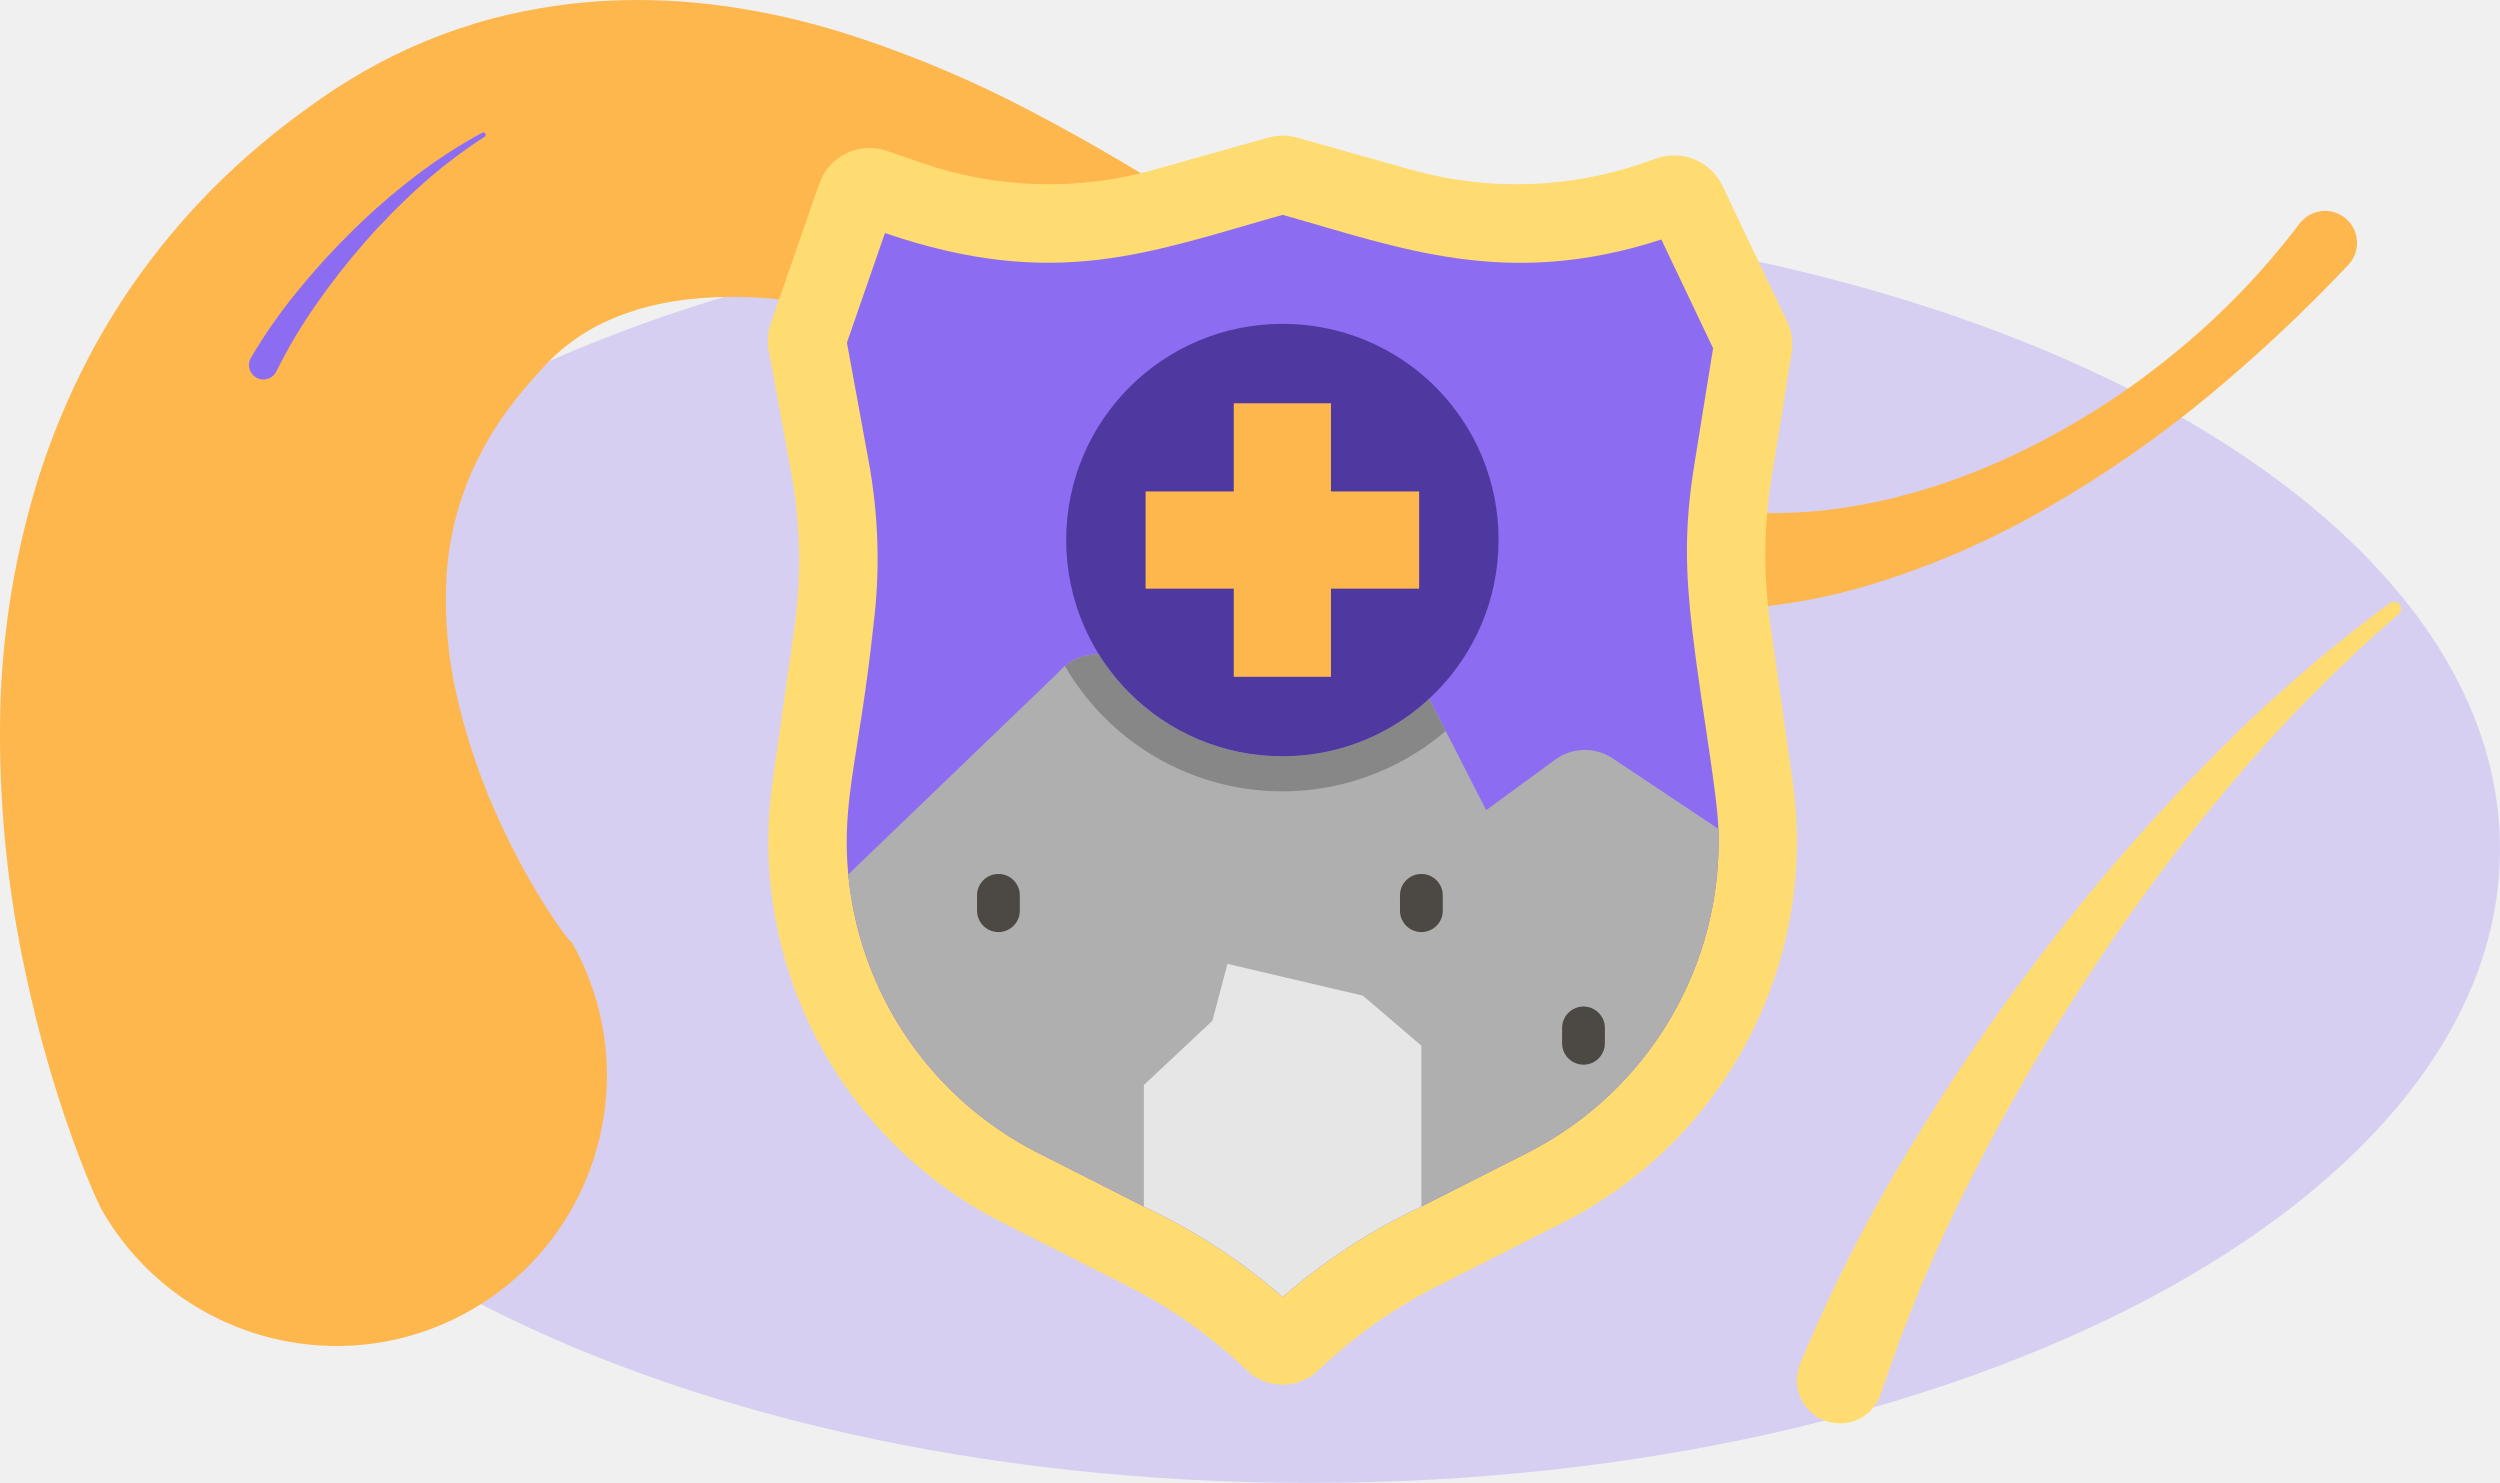
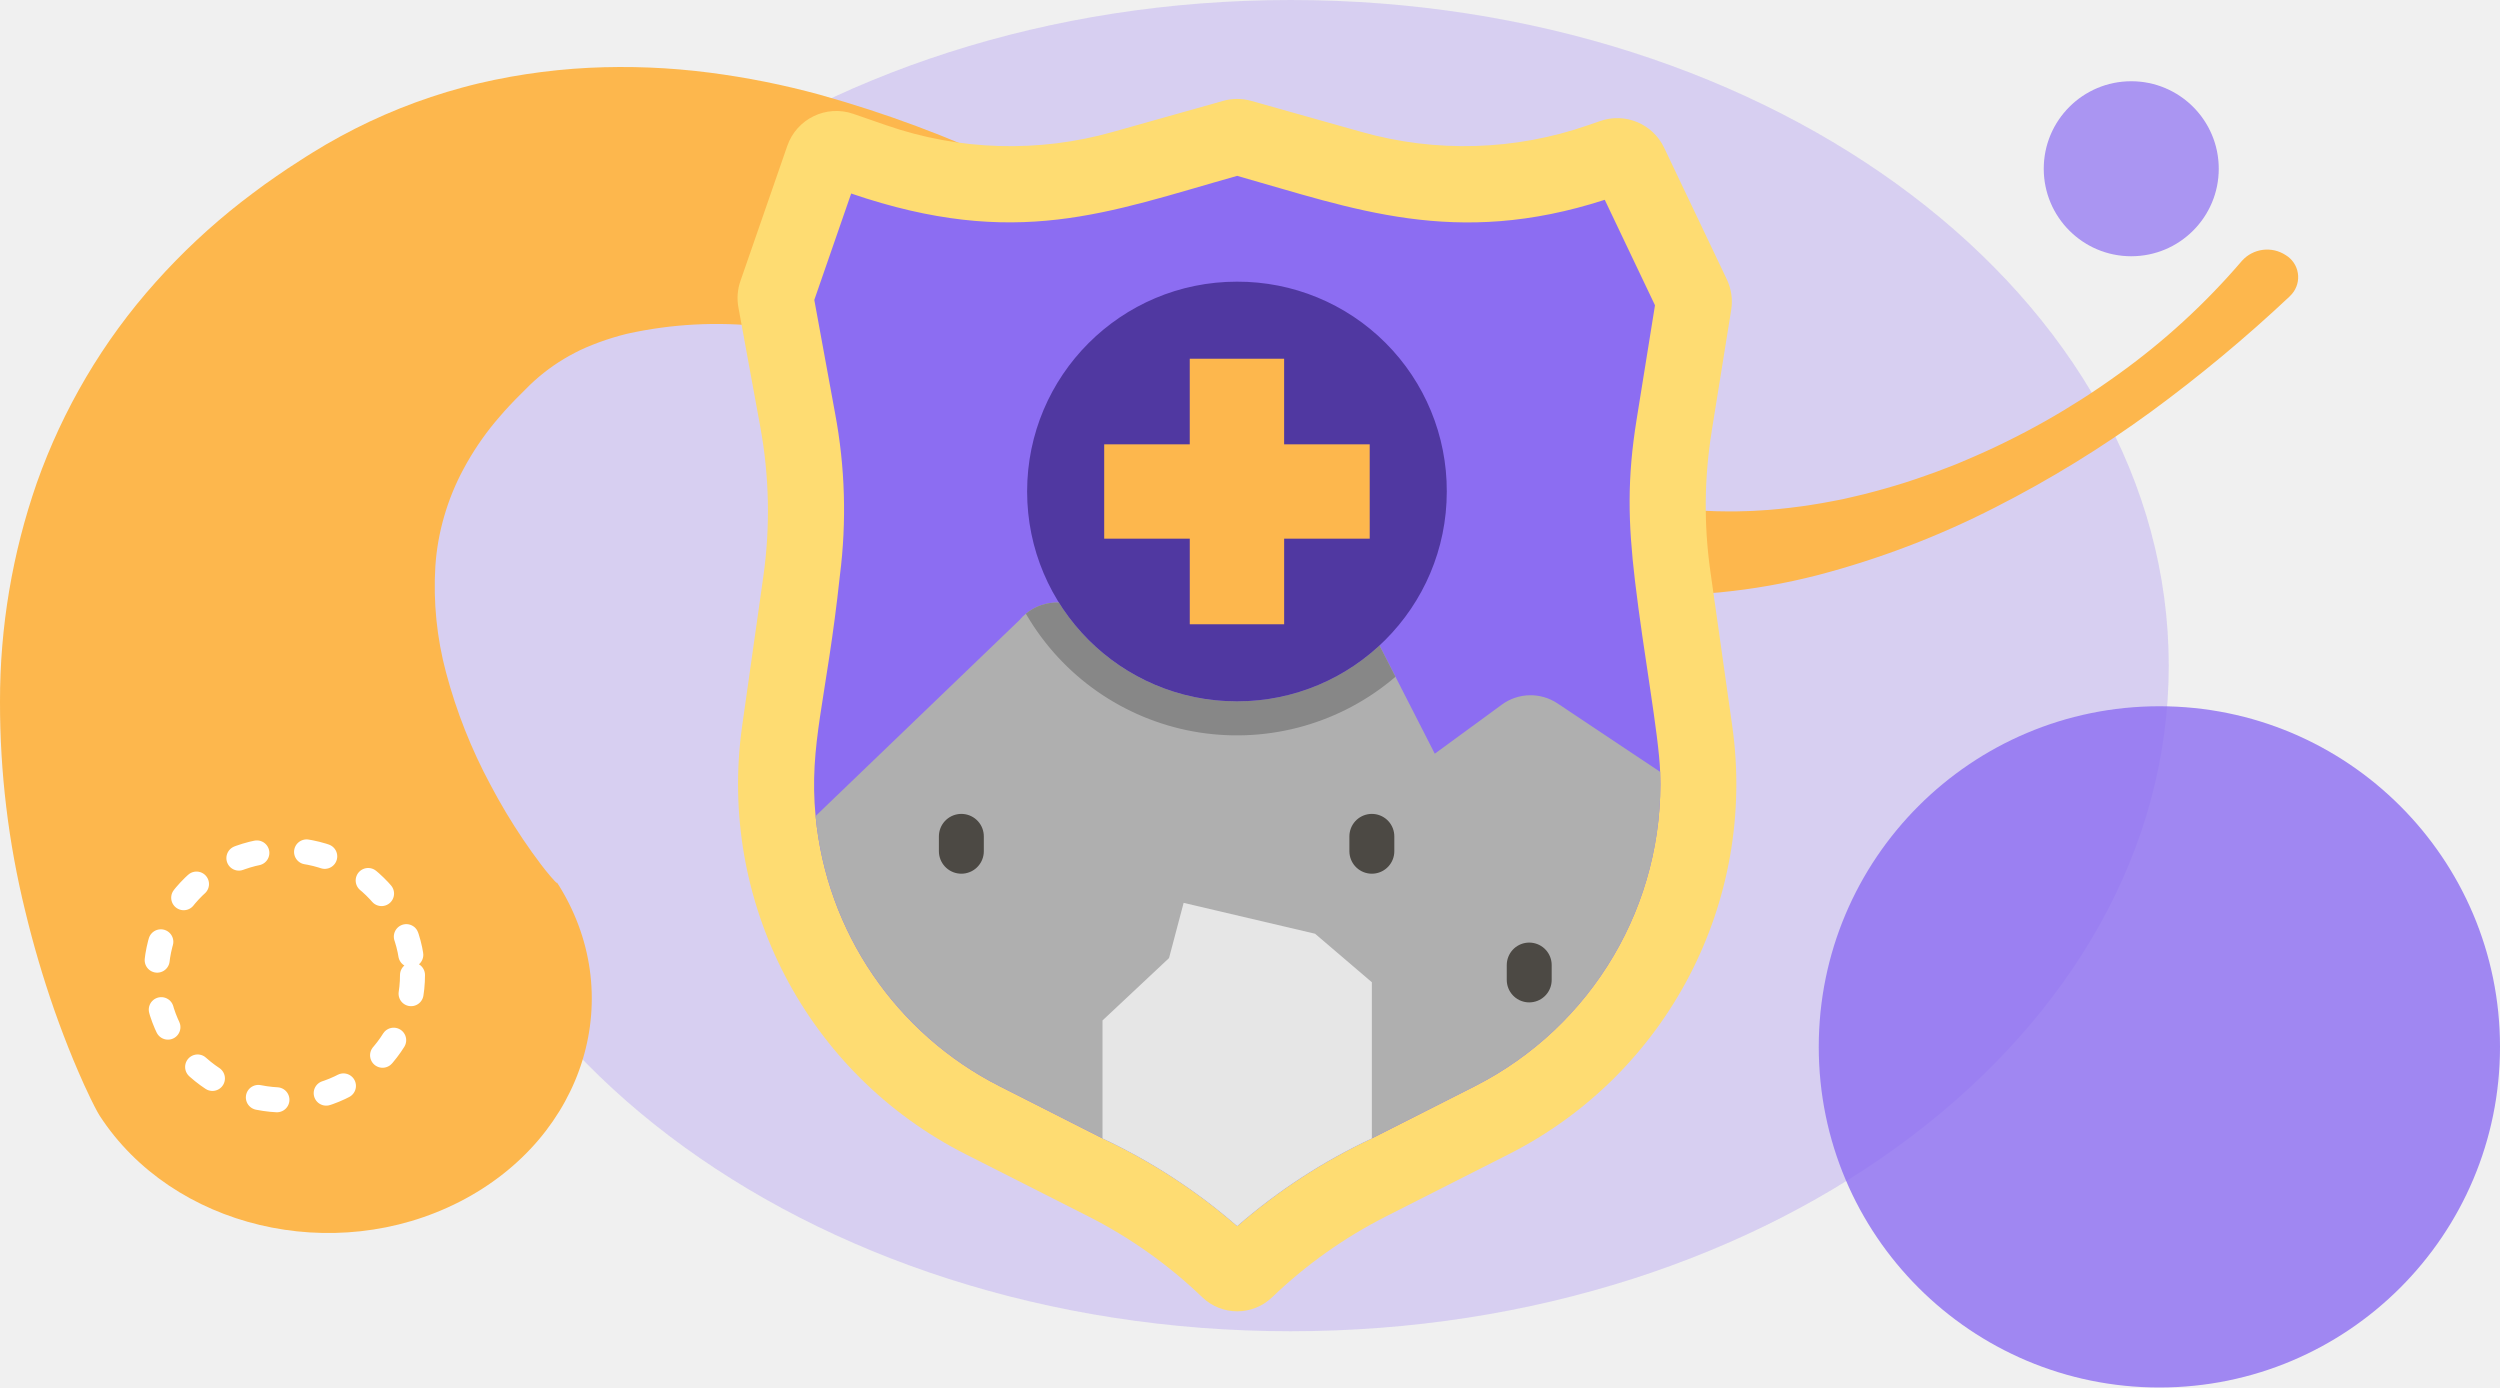
- <svg xmlns="http://www.w3.org/2000/svg" width="420" height="249.129" viewBox="0 0 420 249.129">
+ <svg xmlns="http://www.w3.org/2000/svg" width="400" height="222" viewBox="0 0 400 222">
  <defs>
    <clipPath id="clip-path">
-       <rect id="Rectángulo_34805" data-name="Rectángulo 34805" width="34.03" height="46.273" fill="none" />
-     </clipPath>
-     <clipPath id="clip-path-2">
-       <path id="Trazado_115728" data-name="Trazado 115728" d="M33.625,0A.4.4,0,0,0,33.4.076,84.911,84.911,0,0,0,23.15,9,112.306,112.306,0,0,0,14.2,19.3a121.162,121.162,0,0,0-7.73,11.292A89.022,89.022,0,0,0,.179,42.933c-.022.054-.044.115-.063.172A2.431,2.431,0,0,0,0,43.836v.021a2.429,2.429,0,0,0,2.415,2.416H2.44a2.428,2.428,0,0,0,2.3-1.685l.012-.038a84.9,84.9,0,0,1,5.078-12.1A117.874,117.874,0,0,1,16.5,20.931a110.06,110.06,0,0,1,7.98-10.707A83.59,83.59,0,0,1,33.888.7l0,0A.4.4,0,0,0,33.64,0Z" fill="#8c6df2" />
-     </clipPath>
-     <clipPath id="clip-path-3">
-       <rect id="Rectángulo_34805-2" data-name="Rectángulo 34805" width="101.513" height="138.037" fill="none" />
-     </clipPath>
-     <clipPath id="clip-path-4">
-       <path id="Trazado_115728-2" data-name="Trazado 115728" d="M100.308,0a1.183,1.183,0,0,0-.674.227A253.3,253.3,0,0,0,69.058,26.859a335.02,335.02,0,0,0-26.687,30.7A361.438,361.438,0,0,0,19.312,91.248,265.558,265.558,0,0,0,.534,128.072c-.066.163-.131.344-.187.513A7.253,7.253,0,0,0,0,130.767v.064a7.245,7.245,0,0,0,7.205,7.206h.073a7.242,7.242,0,0,0,6.853-5.027l.036-.113a253.265,253.265,0,0,1,15.147-36.1A351.628,351.628,0,0,1,49.224,62.439,328.315,328.315,0,0,1,73.03,30.5,249.356,249.356,0,0,1,101.092,2.085l.009-.009A1.182,1.182,0,0,0,100.352,0Z" fill="#fedc72" />
-     </clipPath>
-     <clipPath id="clip-path-5">
-       <rect id="Rectángulo_34719" data-name="Rectángulo 34719" width="172.875" height="209.847" fill="none" />
+       <rect id="Rectángulo_34719" data-name="Rectángulo 34719" width="159.804" height="193.98" fill="none" />
    </clipPath>
  </defs>
-   <g id="Grupo_81217" data-name="Grupo 81217" transform="translate(-895 -366.871)">
-     <g id="Grupo_80527" data-name="Grupo 80527" transform="translate(0 4)">
-       <ellipse id="Elipse_4784" data-name="Elipse 4784" cx="200" cy="106.5" rx="200" ry="106.5" transform="translate(915 399)" fill="#8c6df2" opacity="0.25" />
+   <g id="Grupo_134193" data-name="Grupo 134193" transform="translate(-915 -393)">
+     <circle id="Elipse_4970" data-name="Elipse 4970" cx="14" cy="14" r="14" transform="translate(1242 406)" fill="#8c6df2" opacity="0.7" style="isolation: isolate" />
+     <g id="Grupo_80527" data-name="Grupo 80527" transform="translate(980.831 392.999)">
+       <ellipse id="Elipse_4784" data-name="Elipse 4784" cx="140.5" cy="106.5" rx="140.5" ry="106.5" transform="translate(0.169 0.001)" fill="#8c6df2" opacity="0.25" />
    </g>
-     <path id="Trazado_117358" data-name="Trazado 117358" d="M394.5,44.517a264.334,264.334,0,0,1-23.822,22.3,194.605,194.605,0,0,1-26.9,18.595A141.339,141.339,0,0,1,313.2,98.547a99.557,99.557,0,0,1-16.87,3.344c-1.454.126-2.908.287-4.383.333-.736.032-1.471.077-2.211.094l-2.227.009c-1.5.014-2.934-.049-4.412-.076-1.459-.09-2.933-.149-4.391-.292-11.723-1.02-23.077-4.294-33.649-8.407-10.605-4.12-20.522-9.092-30.064-13.852-4.767-2.39-9.462-4.715-14.079-6.876-2.312-1.093-4.6-2.116-6.876-3.117-1.135-.479-2.27-.978-3.4-1.433l-3.492-1.417c-9.724-3.935-19.227-7.6-28.584-10.522-4.675-1.464-9.3-2.743-13.855-3.77-2.275-.514-4.53-.968-6.758-1.349s-4.432-.667-6.595-.888c-8.661-.907-16.672-.446-23.326,1.411a42.439,42.439,0,0,0-4.765,1.636c-.759.306-1.493.647-2.216.99l-1.065.538c-.32.182-.641.35-.955.542a33.339,33.339,0,0,0-6.909,5.367c-.511.524-1.01,1.055-1.485,1.611L88.789,64.5c-.638.715-1.208,1.462-1.816,2.177-.586.729-1.121,1.479-1.686,2.2A55.788,55.788,0,0,0,79.9,77.9a49.98,49.98,0,0,0-3.367,9.274A50.507,50.507,0,0,0,75.017,96.8a72.375,72.375,0,0,0,1.842,20.649A108.334,108.334,0,0,0,84.5,139.2a116.678,116.678,0,0,0,5.613,10.574c1.015,1.7,2.067,3.359,3.12,4.922.526.775,1.061,1.524,1.573,2.2.255.337.509.665.736.931a4.509,4.509,0,0,0,.314.348c.04.032.1.1.113.088l.019,0s.023.023-.006-.038l-.111-.252A45.43,45.43,0,0,1,17.179,203.4l-.356-.684-.228-.468-.364-.782-.622-1.4c-.392-.9-.743-1.753-1.085-2.6-.68-1.683-1.3-3.315-1.9-4.934-1.188-3.232-2.264-6.419-3.26-9.615-1.988-6.386-3.644-12.807-5.044-19.328A189.235,189.235,0,0,1,0,123.1,143.229,143.229,0,0,1,6.344,80.65a125.1,125.1,0,0,1,8.481-20.471,116.342,116.342,0,0,1,12-18.458,120,120,0,0,1,14.709-15.5c1.324-1.129,2.634-2.277,3.975-3.362,1.352-1.061,2.688-2.153,4.058-3.163l2.059-1.5c.7-.506,1.322-.966,2.162-1.547,1.58-1.112,3.2-2.164,4.849-3.173A90.9,90.9,0,0,1,79.694,3.977c.92-.288,1.853-.54,2.781-.8.91-.235,1.808-.462,2.714-.677C87,2.086,88.813,1.707,90.63,1.4A96.563,96.563,0,0,1,101.47.158a104.7,104.7,0,0,1,20.786.937,126.273,126.273,0,0,1,18.973,4.274,192.557,192.557,0,0,1,33.019,13.87c10.149,5.318,19.608,11.108,28.71,16.847l3.55,2.249c1.218.772,2.394,1.562,3.586,2.344,2.344,1.579,4.662,3.166,6.9,4.768,4.513,3.2,8.833,6.422,13.1,9.554,8.515,6.274,16.725,12.308,25.188,17.41a100.531,100.531,0,0,0,26.373,11.659c1.148.317,2.307.555,3.467.834l1.749.338.878.171c.291.051.578.08.867.121l1.736.234c.582.067,1.17.107,1.757.164,1.172.13,2.363.153,3.553.218,1.193.038,2.4.035,3.6.031,1.207-.056,2.419-.044,3.634-.154l1.826-.128c.61-.046,1.219-.125,1.829-.187,1.221-.119,2.441-.3,3.663-.489,1.226-.16,2.44-.427,3.666-.636,1.221-.234,2.438-.518,3.66-.78,1.209-.321,2.426-.62,3.636-.959,1.2-.365,2.42-.686,3.617-1.085,2.407-.759,4.788-1.621,7.143-2.569,1.18-.469,2.359-.943,3.521-1.463l1.75-.767,1.725-.823a129.169,129.169,0,0,0,25.937-16.444,126.736,126.736,0,0,0,21.445-22.12,5.376,5.376,0,1,1,8.211,6.916Z" transform="translate(895 366.871)" fill="#fdb74d" />
-     <g id="Grupo_80828" data-name="Grupo 80828" transform="translate(942.95 384.441) rotate(8)">
-       <g id="Grupo_80827" data-name="Grupo 80827" clip-path="url(#clip-path)">
-         <g id="Grupo_80826" data-name="Grupo 80826">
-           <g id="Grupo_80825" data-name="Grupo 80825" clip-path="url(#clip-path-2)">
-             <rect id="Rectángulo_34804" data-name="Rectángulo 34804" width="42.433" height="52.649" transform="translate(-4.191 -3.233)" fill="#8c6df2" />
-           </g>
-         </g>
+     <circle id="Elipse_4969" data-name="Elipse 4969" cx="54.5" cy="54.5" r="54.5" transform="translate(1206 506)" fill="#8c6df2" opacity="0.8" style="isolation: isolate" />
+     <path id="Trazado_117358" data-name="Trazado 117358" d="M366.324,36.728a236.514,236.514,0,0,1-22.12,18.4,182.935,182.935,0,0,1-24.979,15.341,140.421,140.421,0,0,1-28.4,10.836,102.766,102.766,0,0,1-15.665,2.759c-1.351.1-2.7.237-4.07.274-.683.026-1.366.064-2.053.078l-2.068.008c-1.388.012-2.725-.04-4.1-.063-1.355-.074-2.724-.123-4.077-.241a125.893,125.893,0,0,1-31.245-6.936c-9.848-3.4-19.057-7.5-27.916-11.428-4.427-1.972-8.786-3.89-13.073-5.673-2.147-.9-4.271-1.745-6.385-2.571-1.054-.4-2.107-.807-3.154-1.182l-3.242-1.169c-9.029-3.246-17.854-6.269-26.542-8.681-4.341-1.208-8.639-2.263-12.865-3.11q-3.169-.636-6.275-1.113-3.106-.459-6.124-.733a66.177,66.177,0,0,0-21.66,1.164,42.875,42.875,0,0,0-4.425,1.349c-.7.253-1.386.534-2.058.817l-.989.444c-.3.151-.6.289-.887.447a30.774,30.774,0,0,0-6.416,4.428c-.474.432-.938.87-1.379,1.329l-1.713,1.711c-.592.59-1.121,1.206-1.687,1.8-.544.6-1.041,1.22-1.566,1.817a45.271,45.271,0,0,0-5.006,7.447,38.372,38.372,0,0,0-3.127,7.652,37.4,37.4,0,0,0-1.4,7.939A53.288,53.288,0,0,0,71.37,96.9a82.96,82.96,0,0,0,7.1,17.948,93.174,93.174,0,0,0,5.212,8.724c.943,1.4,1.919,2.771,2.9,4.061.488.639.985,1.258,1.46,1.818.237.278.473.548.683.768a3.919,3.919,0,0,0,.292.287c.037.026.089.08.1.072l.018,0s.022.019-.005-.032l-.1-.208c11.646,17.928,4.73,40.851-15.448,51.2s-45.978,4.2-57.624-13.726l-.331-.564-.211-.386-.338-.645-.578-1.157c-.364-.745-.69-1.446-1.007-2.142-.632-1.389-1.207-2.735-1.766-4.071-1.1-2.666-2.1-5.3-3.027-7.933a166.2,166.2,0,0,1-4.684-15.946A139.451,139.451,0,0,1,0,101.564,106.053,106.053,0,0,1,5.891,66.539a97.164,97.164,0,0,1,7.876-16.889A95.643,95.643,0,0,1,24.912,34.421,105.161,105.161,0,0,1,38.57,21.629c1.229-.931,2.446-1.879,3.691-2.773,1.256-.876,2.5-1.776,3.768-2.609l1.912-1.238c.651-.418,1.228-.8,2.008-1.277,1.467-.917,2.973-1.786,4.5-2.618A89.92,89.92,0,0,1,74,3.281c.854-.237,1.72-.446,2.582-.659.845-.194,1.679-.381,2.52-.559,1.682-.343,3.366-.656,5.053-.909A100.489,100.489,0,0,1,94.222.13a109.3,109.3,0,0,1,19.3.773,129.915,129.915,0,0,1,17.618,3.526A191.683,191.683,0,0,1,161.8,15.873c9.424,4.387,18.207,9.164,26.659,13.9l3.3,1.856c1.131.637,2.223,1.289,3.33,1.934,2.177,1.3,4.329,2.612,6.411,3.934,4.19,2.638,8.2,5.3,12.161,7.882,7.907,5.177,15.53,10.154,23.389,14.364a99.617,99.617,0,0,0,24.489,9.619c1.066.261,2.142.458,3.219.688l1.625.279.815.141c.27.042.536.066.805.1l1.612.193c.54.056,1.086.088,1.631.135,1.088.108,2.194.127,3.3.18,1.108.032,2.224.029,3.343.026,1.121-.046,2.246-.036,3.374-.127l1.7-.106c.566-.038,1.132-.1,1.7-.155,1.134-.1,2.267-.251,3.4-.4,1.138-.132,2.266-.352,3.4-.525,1.134-.193,2.264-.428,3.4-.643,1.123-.265,2.253-.511,3.376-.791,1.116-.3,2.247-.566,3.359-.9q3.352-.939,6.633-2.119c1.1-.387,2.191-.778,3.27-1.207l1.625-.633,1.6-.679A122.909,122.909,0,0,0,338.81,49.25,111.472,111.472,0,0,0,358.724,31a5.416,5.416,0,0,1,6.988-.9,4.12,4.12,0,0,1,1.008,6.208,4.586,4.586,0,0,1-.372.393Z" transform="translate(915 403.718)" fill="#fdb74d" />
+     <g id="Grupo_80643" data-name="Grupo 80643" transform="translate(1033.009 408.831)">
+       <g id="Grupo_80642" data-name="Grupo 80642" transform="translate(0 0)" clip-path="url(#clip-path)">
+         <path id="Trazado_115055" data-name="Trazado 115055" d="M155.849,53.241l3.134-19.486a8.294,8.294,0,0,0-.7-4.884L148.249,7.8a8.3,8.3,0,0,0-10.2-4.275l-1.937.669A60.367,60.367,0,0,1,99.823,5.275L82.19.31a8.3,8.3,0,0,0-4.5,0L60.06,5.275A60.367,60.367,0,0,1,23.769,4.2L18.506,2.38A8.3,8.3,0,0,0,7.961,7.5L.458,29.138a8.292,8.292,0,0,0-.322,4.215l3.5,19.105A74.678,74.678,0,0,1,4.126,76.4L.738,100.311a66.371,66.371,0,0,0,35.716,68.512L56.1,178.776a75.889,75.889,0,0,1,18.284,12.979,8.061,8.061,0,0,0,11.154-.031,75.849,75.849,0,0,1,18.251-12.948l19.642-9.953a66.37,66.37,0,0,0,35.716-68.512l-3.5-24.744a74.68,74.68,0,0,1,.209-22.326" transform="translate(0)" fill="#fedc72" />
+         <path id="Trazado_115056" data-name="Trazado 115056" d="M128.292,168.384l-16.448,8.333a92.83,92.83,0,0,0-21.549,14.033,92.673,92.673,0,0,0-21.549-14.033l-16.44-8.333a54.2,54.2,0,0,1-29.469-43.238c-1.09-11.471,1.752-18.512,3.894-38.518a83.433,83.433,0,0,0-.779-25.957L22.634,42.564l5.9-17.024c26.409,9.018,40.964,3.037,61.758-2.827,18.543,5.226,34.843,11.6,58.814,3.831l8.037,16.876L154.2,61.714c-1.51,9.376-1.378,16.354-.257,25.817,1.371,11.612,3.8,24.5,4.027,30.552a54.217,54.217,0,0,1-29.68,50.3" transform="translate(-10.354 -10.407)" fill="#8c6df2" />
+         <path id="Trazado_115057" data-name="Trazado 115057" d="M128.5,226.123l-16.448,8.333A92.832,92.832,0,0,0,90.5,248.49a92.673,92.673,0,0,0-21.549-14.033l-16.44-8.333A54.2,54.2,0,0,1,23.04,182.885l32.624-31.361a7.317,7.317,0,0,1,1.02-1.013,7.807,7.807,0,0,1,5.3-1.784,33.56,33.56,0,0,0,51.283,6.861l2.562,5.015,6.285,12.305,10.724-7.85a7.78,7.78,0,0,1,8.917-.195l16.425,10.958a54.217,54.217,0,0,1-29.679,50.3" transform="translate(-10.557 -68.146)" fill="#afafaf" />
+         <path id="Trazado_115058" data-name="Trazado 115058" d="M144.279,160.6a39.012,39.012,0,0,1-58.471-8.987c-.226-.366-.452-.732-.67-1.106a7.807,7.807,0,0,1,5.3-1.784,33.56,33.56,0,0,0,51.283,6.861Z" transform="translate(-39.012 -68.146)" fill="#878787" />
+         <path id="Trazado_115059" data-name="Trazado 115059" d="M150.872,250.114V275.1a92.74,92.74,0,0,0-21.549,14.034A92.662,92.662,0,0,0,107.774,275.1v-18.87l10.646-9.984,2.336-8.832,21.027,4.937Z" transform="translate(-49.384 -108.786)" fill="#e6e6e6" />
+         <path id="Trazado_115060" data-name="Trazado 115060" d="M152.658,87.535a33.573,33.573,0,1,1-33.573-33.573,33.45,33.45,0,0,1,33.573,33.573" transform="translate(-39.182 -24.726)" fill="#5038a1" />
+         <path id="Trazado_115061" data-name="Trazado 115061" d="M150.756,90.418H137.064V76.727h-15.1V90.418H108.275v15.1h13.692v13.692h15.1V105.515h13.692Z" transform="translate(-49.613 -35.157)" fill="#fdb74d" />
+         <line id="Línea_145" data-name="Línea 145" y2="2.383" transform="translate(35.808 117.985)" fill="none" stroke="#4c4944" stroke-linecap="round" stroke-linejoin="round" stroke-width="7.187" />
+         <line id="Línea_146" data-name="Línea 146" y2="2.383" transform="translate(126.666 138.575)" fill="none" stroke="#4c4944" stroke-linecap="round" stroke-linejoin="round" stroke-width="7.187" />
+         <line id="Línea_147" data-name="Línea 147" y2="2.383" transform="translate(101.488 117.985)" fill="none" stroke="#4c4944" stroke-linecap="round" stroke-linejoin="round" stroke-width="7.187" />
      </g>
    </g>
-     <g id="Grupo_80829" data-name="Grupo 80829" transform="translate(1196.875 467.963)">
-       <g id="Grupo_80827-2" data-name="Grupo 80827" clip-path="url(#clip-path-3)">
-         <g id="Grupo_80826-2" data-name="Grupo 80826">
-           <g id="Grupo_80825-2" data-name="Grupo 80825" clip-path="url(#clip-path-4)">
-             <rect id="Rectángulo_34804-2" data-name="Rectángulo 34804" width="126.583" height="157.057" transform="translate(-12.502 -9.643)" fill="#fedc72" />
-           </g>
-         </g>
-       </g>
-     </g>
-     <g id="Grupo_80643" data-name="Grupo 80643" transform="translate(1024 389.652)">
-       <g id="Grupo_80642" data-name="Grupo 80642" clip-path="url(#clip-path-5)">
-         <path id="Trazado_115055" data-name="Trazado 115055" d="M168.6,57.6l3.39-21.08a8.973,8.973,0,0,0-.758-5.284L160.375,8.441a8.975,8.975,0,0,0-11.031-4.624l-2.1.723a65.3,65.3,0,0,1-39.26,1.167L88.913.336a8.978,8.978,0,0,0-4.865,0L64.973,5.707A65.3,65.3,0,0,1,25.713,4.54L20.02,2.575A8.975,8.975,0,0,0,8.612,8.117L.5,31.522a8.97,8.97,0,0,0-.349,4.559l3.79,20.668a80.787,80.787,0,0,1,.526,25.9L.8,108.516a71.8,71.8,0,0,0,38.637,74.117L60.685,193.4a82.1,82.1,0,0,1,19.78,14.041,8.72,8.72,0,0,0,12.067-.034A82.053,82.053,0,0,1,112.276,193.4l21.249-10.767a71.8,71.8,0,0,0,38.637-74.117l-3.791-26.768A80.789,80.789,0,0,1,168.6,57.6" transform="translate(0)" fill="#fedc72" />
-         <path id="Trazado_115056" data-name="Trazado 115056" d="M136.937,180.3l-17.793,9.015A100.424,100.424,0,0,0,95.832,204.5,100.253,100.253,0,0,0,72.52,189.314L54.736,180.3a58.632,58.632,0,0,1-31.88-46.775c-1.179-12.41,1.9-20.026,4.212-41.669a90.258,90.258,0,0,0-.842-28.08L22.637,44.188l6.386-18.416c28.569,9.756,44.315,3.286,66.809-3.058,20.06,5.653,37.693,12.553,63.625,4.145l8.694,18.256L164.966,64.9c-1.634,10.143-1.491,17.692-.278,27.928,1.483,12.561,4.111,26.5,4.356,33.051A58.652,58.652,0,0,1,136.937,180.3" transform="translate(-9.352 -9.401)" fill="#8c6df2" />
-         <path id="Trazado_115057" data-name="Trazado 115057" d="M137.121,232.454l-17.793,9.015A100.426,100.426,0,0,0,96.016,256.65,100.253,100.253,0,0,0,72.7,241.469L54.92,232.454a58.632,58.632,0,0,1-31.88-46.775l35.292-33.926a7.918,7.918,0,0,1,1.1-1.1,8.446,8.446,0,0,1,5.729-1.929,36.3,36.3,0,0,0,55.478,7.422l2.772,5.426,6.8,13.312,11.6-8.493a8.416,8.416,0,0,1,9.647-.21l17.768,11.854a58.652,58.652,0,0,1-32.107,54.416" transform="translate(-9.536 -61.556)" fill="#afafaf" />
-         <path id="Trazado_115058" data-name="Trazado 115058" d="M149.116,161.576a42.2,42.2,0,0,1-63.254-9.722c-.244-.4-.489-.792-.724-1.2a8.446,8.446,0,0,1,5.729-1.929,36.3,36.3,0,0,0,55.478,7.422Z" transform="translate(-35.239 -61.556)" fill="#878787" />
-         <path id="Trazado_115059" data-name="Trazado 115059" d="M154.4,251.153V278.18a100.324,100.324,0,0,0-23.312,15.182,100.243,100.243,0,0,0-23.312-15.182V257.767l11.517-10.8,2.527-9.554,22.747,5.341Z" transform="translate(-44.608 -98.265)" fill="#e6e6e6" />
-         <path id="Trazado_115060" data-name="Trazado 115060" d="M158.15,90.281A36.319,36.319,0,1,1,121.83,53.962,36.186,36.186,0,0,1,158.15,90.281" transform="translate(-35.393 -22.335)" fill="#5038a1" />
-         <path id="Trazado_115061" data-name="Trazado 115061" d="M154.23,91.538H139.418V76.727H123.087V91.538H108.275V107.87h14.812v14.812h16.331V107.87H154.23Z" transform="translate(-44.815 -31.757)" fill="#fdb74d" />
-         <line id="Línea_145" data-name="Línea 145" y2="2.578" transform="translate(38.737 127.636)" fill="none" stroke="#4c4944" stroke-linecap="round" stroke-linejoin="round" stroke-width="7.187" />
-         <line id="Línea_146" data-name="Línea 146" y2="2.578" transform="translate(137.027 149.91)" fill="none" stroke="#4c4944" stroke-linecap="round" stroke-linejoin="round" stroke-width="7.187" />
-         <line id="Línea_147" data-name="Línea 147" y2="2.578" transform="translate(109.79 127.636)" fill="none" stroke="#4c4944" stroke-linecap="round" stroke-linejoin="round" stroke-width="7.187" />
-       </g>
+     <g id="Elipse_4972" data-name="Elipse 4972" transform="translate(940 529)">
+       <circle id="Elipse_5297" data-name="Elipse 5297" cx="20.5" cy="20.5" r="20.5" transform="translate(0 0)" fill="none" />
+       <ellipse id="Elipse_5298" data-name="Elipse 5298" cx="20.5" cy="20" rx="20.5" ry="20" transform="translate(0 0)" fill="none" stroke="#fff" stroke-linecap="round" stroke-width="4" stroke-dasharray="3 8" />
    </g>
  </g>
</svg>
